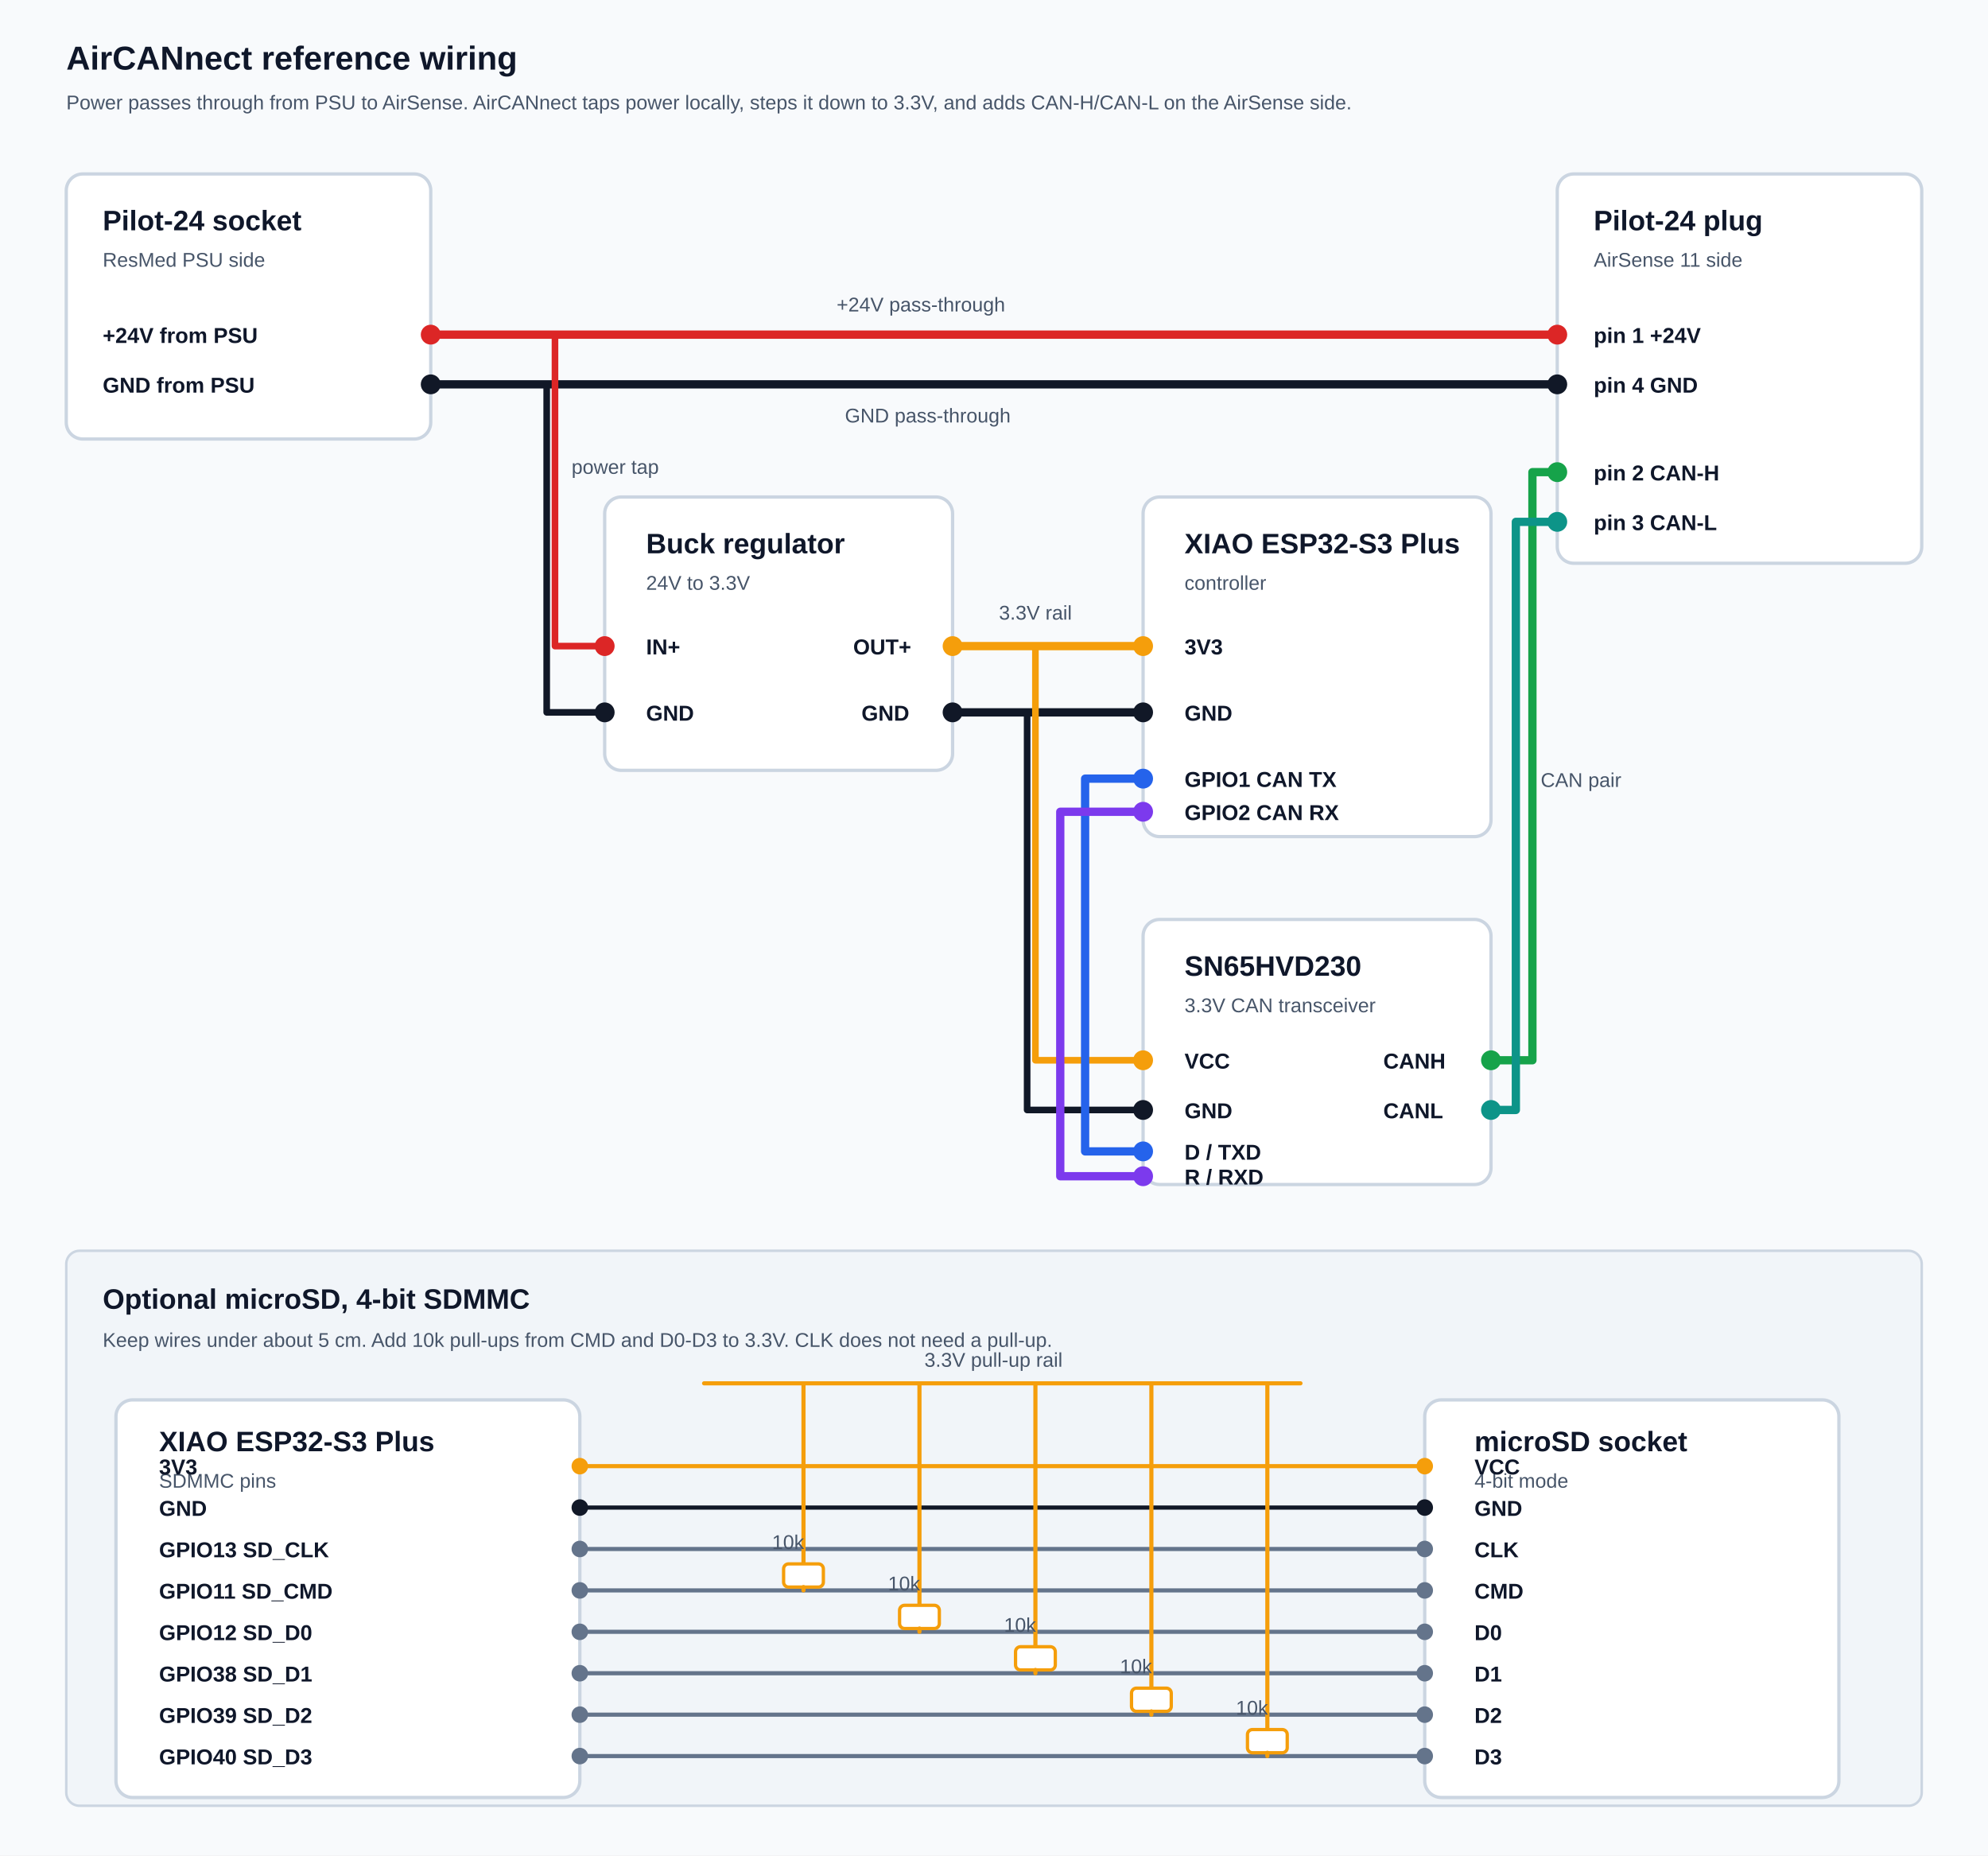
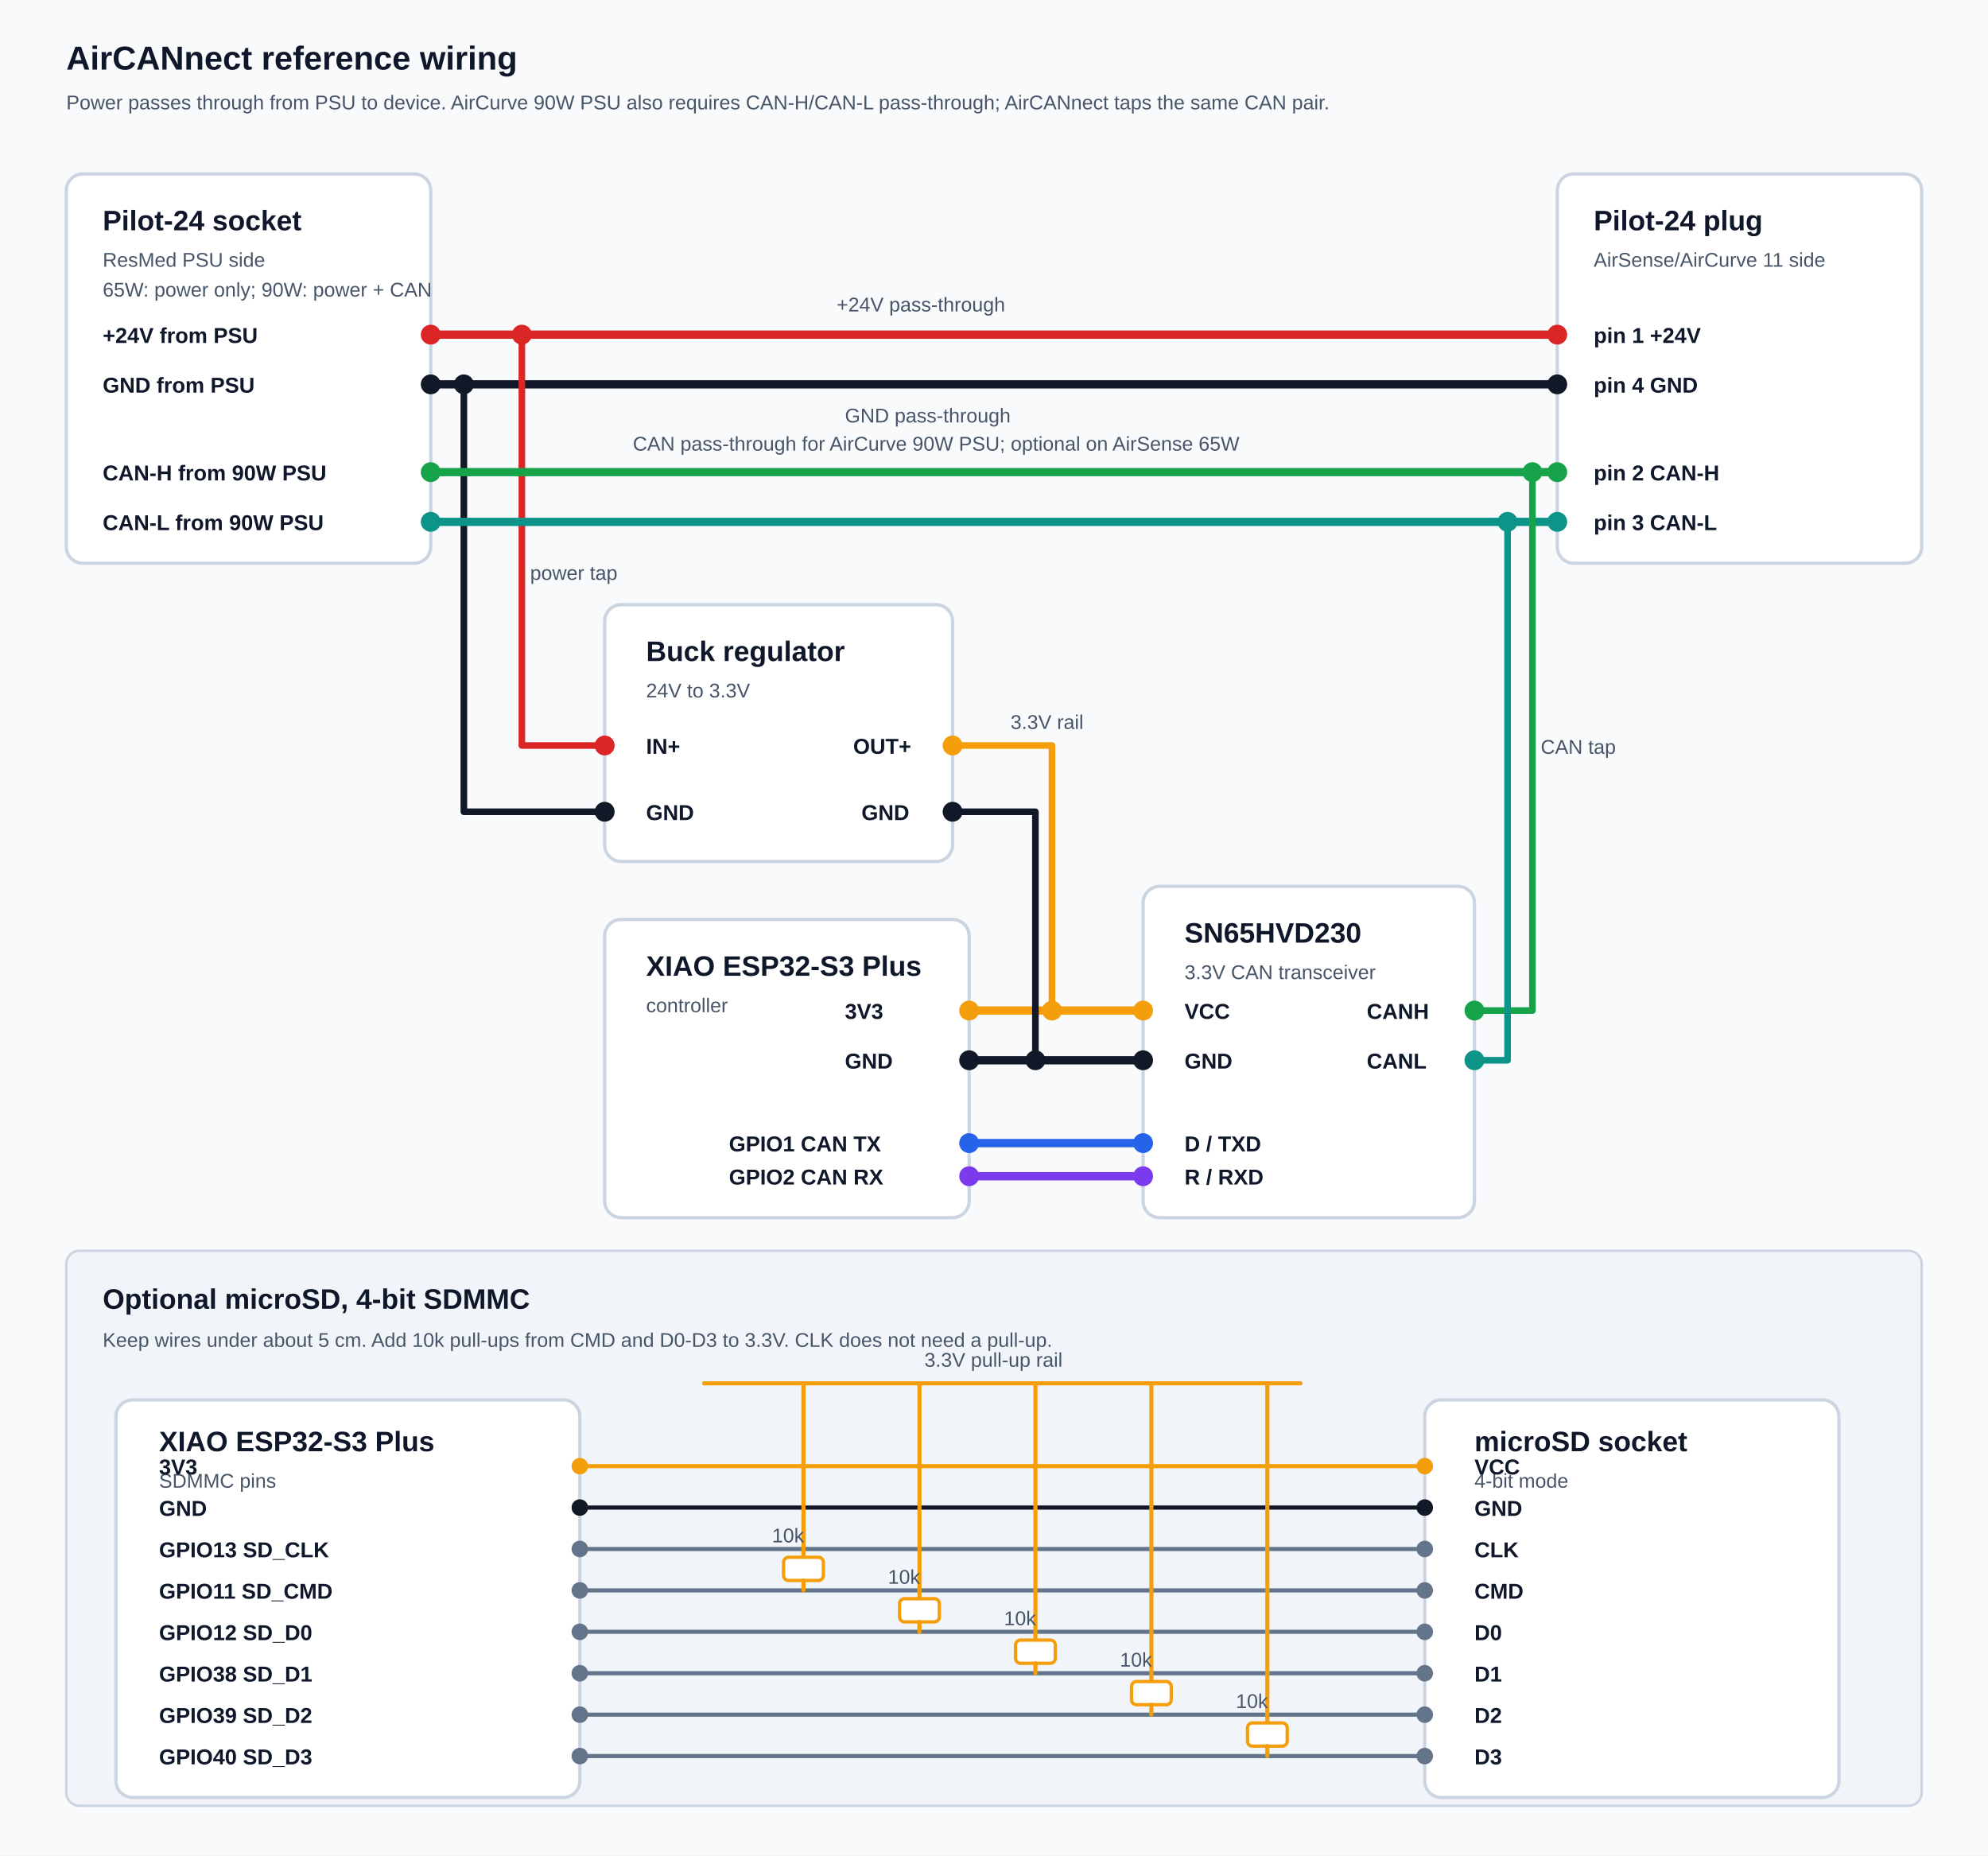
<svg xmlns="http://www.w3.org/2000/svg" width="1200" height="1120" viewBox="0 0 1200 1120" role="img" aria-labelledby="title desc">
  <defs>
    <style>
      .bg { fill: #f8fafc; }
      .box { fill: #ffffff; stroke: #cbd5e1; stroke-width: 2; rx: 10; }
      .soft { fill: #f1f5f9; stroke: #cbd5e1; stroke-width: 1.5; rx: 8; }
      .title { font: 700 20px Arial, Helvetica, sans-serif; fill: #0f172a; }
      .h { font: 700 17px Arial, Helvetica, sans-serif; fill: #0f172a; }
      .label { font: 14px Arial, Helvetica, sans-serif; fill: #0f172a; }
      .small { font: 12px Arial, Helvetica, sans-serif; fill: #475569; }
      .pin { font: 700 13px Arial, Helvetica, sans-serif; fill: #0f172a; }
      .wire { fill: none; stroke-width: 5; stroke-linecap: round; stroke-linejoin: round; }
      .tap { fill: none; stroke-width: 4; stroke-linecap: round; stroke-linejoin: round; }
      .thin { fill: none; stroke-width: 2.5; stroke-linecap: round; stroke-linejoin: round; }
      .p24 { stroke: #dc2626; }
      .gnd { stroke: #111827; }
      .v33 { stroke: #f59e0b; }
      .tx { stroke: #2563eb; }
      .rx { stroke: #7c3aed; }
      .canh { stroke: #16a34a; }
      .canl { stroke: #0d9488; }
      .sd { stroke: #64748b; }
      .dot24 { fill: #dc2626; }
      .dotgnd { fill: #111827; }
      .dot33 { fill: #f59e0b; }
      .dottx { fill: #2563eb; }
      .dotrx { fill: #7c3aed; }
      .dotcanh { fill: #16a34a; }
      .dotcanl { fill: #0d9488; }
      .dotsd { fill: #64748b; }
      .res { fill: #ffffff; stroke: #f59e0b; stroke-width: 2; rx: 3; }
    </style>
  </defs>
  <rect class="bg" width="1200" height="1120" />
  <text class="title" x="40" y="42">AirCANnect reference wiring</text>
-   <text class="small" x="40" y="66">Power passes through from PSU to AirSense. AirCANnect taps power locally, steps it down to 3.3V, and adds CAN-H/CAN-L on the AirSense side.</text>
-   <rect class="box" x="40" y="105" width="220" height="160" />
+   <text class="small" x="40" y="66">Power passes through from PSU to device. AirCurve 90W PSU also requires CAN-H/CAN-L pass-through; AirCANnect taps the same CAN pair.</text>
+   <rect class="box" x="40" y="105" width="220" height="235" />
  <text class="h" x="62" y="139">Pilot-24 socket</text>
  <text class="small" x="62" y="161">ResMed PSU side</text>
+   <text class="small" x="62" y="179">65W: power only; 90W: power + CAN</text>
  <text class="pin" x="62" y="207">+24V from PSU</text>
  <circle class="dot24" cx="260" cy="202" r="6" />
  <text class="pin" x="62" y="237">GND from PSU</text>
  <circle class="dotgnd" cx="260" cy="232" r="6" />
+   <text class="pin" x="62" y="290">CAN-H from 90W PSU</text>
+   <circle class="dotcanh" cx="260" cy="285" r="6" />
+   <text class="pin" x="62" y="320">CAN-L from 90W PSU</text>
+   <circle class="dotcanl" cx="260" cy="315" r="6" />
  <rect class="box" x="940" y="105" width="220" height="235" />
  <text class="h" x="962" y="139">Pilot-24 plug</text>
-   <text class="small" x="962" y="161">AirSense 11 side</text>
+   <text class="small" x="962" y="161">AirSense/AirCurve 11 side</text>
  <circle class="dot24" cx="940" cy="202" r="6" />
  <text class="pin" x="962" y="207">pin 1  +24V</text>
  <circle class="dotgnd" cx="940" cy="232" r="6" />
  <text class="pin" x="962" y="237">pin 4  GND</text>
  <circle class="dotcanh" cx="940" cy="285" r="6" />
  <text class="pin" x="962" y="290">pin 2  CAN-H</text>
  <circle class="dotcanl" cx="940" cy="315" r="6" />
  <text class="pin" x="962" y="320">pin 3  CAN-L</text>
-   <rect class="box" x="365" y="300" width="210" height="165" />
-   <text class="h" x="390" y="334">Buck regulator</text>
-   <text class="small" x="390" y="356">24V to 3.3V</text>
-   <circle class="dot24" cx="365" cy="390" r="6" />
-   <text class="pin" x="390" y="395">IN+</text>
-   <circle class="dotgnd" cx="365" cy="430" r="6" />
-   <text class="pin" x="390" y="435">GND</text>
-   <circle class="dot33" cx="575" cy="390" r="6" />
-   <text class="pin" x="515" y="395">OUT+</text>
-   <circle class="dotgnd" cx="575" cy="430" r="6" />
-   <text class="pin" x="520" y="435">GND</text>
-   <rect class="box" x="690" y="300" width="210" height="205" />
-   <text class="h" x="715" y="334">XIAO ESP32-S3 Plus</text>
-   <text class="small" x="715" y="356">controller</text>
-   <circle class="dot33" cx="690" cy="390" r="6" />
-   <text class="pin" x="715" y="395">3V3</text>
-   <circle class="dotgnd" cx="690" cy="430" r="6" />
-   <text class="pin" x="715" y="435">GND</text>
-   <circle class="dottx" cx="690" cy="470" r="6" />
-   <text class="pin" x="715" y="475">GPIO1  CAN TX</text>
-   <circle class="dotrx" cx="690" cy="490" r="6" />
-   <text class="pin" x="715" y="495">GPIO2  CAN RX</text>
-   <rect class="box" x="690" y="555" width="210" height="160" />
-   <text class="h" x="715" y="589">SN65HVD230</text>
-   <text class="small" x="715" y="611">3.3V CAN transceiver</text>
-   <circle class="dot33" cx="690" cy="640" r="6" />
-   <text class="pin" x="715" y="645">VCC</text>
-   <circle class="dotgnd" cx="690" cy="670" r="6" />
-   <text class="pin" x="715" y="675">GND</text>
-   <circle class="dottx" cx="690" cy="695" r="6" />
-   <text class="pin" x="715" y="700">D / TXD</text>
+   <rect class="box" x="365" y="365" width="210" height="155" />
+   <text class="h" x="390" y="399">Buck regulator</text>
+   <text class="small" x="390" y="421">24V to 3.3V</text>
+   <circle class="dot24" cx="365" cy="450" r="6" />
+   <text class="pin" x="390" y="455">IN+</text>
+   <circle class="dotgnd" cx="365" cy="490" r="6" />
+   <text class="pin" x="390" y="495">GND</text>
+   <circle class="dot33" cx="575" cy="450" r="6" />
+   <text class="pin" x="515" y="455">OUT+</text>
+   <circle class="dotgnd" cx="575" cy="490" r="6" />
+   <text class="pin" x="520" y="495">GND</text>
+   <rect class="box" x="365" y="555" width="220" height="180" />
+   <text class="h" x="390" y="589">XIAO ESP32-S3 Plus</text>
+   <text class="small" x="390" y="611">controller</text>
+   <circle class="dot33" cx="585" cy="610" r="6" />
+   <text class="pin" x="510" y="615">3V3</text>
+   <circle class="dotgnd" cx="585" cy="640" r="6" />
+   <text class="pin" x="510" y="645">GND</text>
+   <circle class="dottx" cx="585" cy="690" r="6" />
+   <text class="pin" x="440" y="695">GPIO1  CAN TX</text>
+   <circle class="dotrx" cx="585" cy="710" r="6" />
+   <text class="pin" x="440" y="715">GPIO2  CAN RX</text>
+   <rect class="box" x="690" y="535" width="200" height="200" />
+   <text class="h" x="715" y="569">SN65HVD230</text>
+   <text class="small" x="715" y="591">3.3V CAN transceiver</text>
+   <circle class="dot33" cx="690" cy="610" r="6" />
+   <text class="pin" x="715" y="615">VCC</text>
+   <circle class="dotgnd" cx="690" cy="640" r="6" />
+   <text class="pin" x="715" y="645">GND</text>
+   <circle class="dottx" cx="690" cy="690" r="6" />
+   <text class="pin" x="715" y="695">D / TXD</text>
  <circle class="dotrx" cx="690" cy="710" r="6" />
  <text class="pin" x="715" y="715">R / RXD</text>
-   <circle class="dotcanh" cx="900" cy="640" r="6" />
-   <text class="pin" x="835" y="645">CANH</text>
-   <circle class="dotcanl" cx="900" cy="670" r="6" />
-   <text class="pin" x="835" y="675">CANL</text>
+   <circle class="dotcanh" cx="890" cy="610" r="6" />
+   <text class="pin" x="825" y="615">CANH</text>
+   <circle class="dotcanl" cx="890" cy="640" r="6" />
+   <text class="pin" x="825" y="645">CANL</text>
  <path class="wire p24" d="M260 202 H940" />
  <path class="wire gnd" d="M260 232 H940" />
  <text class="small" x="505" y="188">+24V pass-through</text>
  <text class="small" x="510" y="255">GND pass-through</text>
-   <path class="tap p24" d="M335 202 V390 H365" />
-   <path class="tap gnd" d="M330 232 V430 H365" />
-   <text class="small" x="345" y="286">power tap</text>
-   <path class="wire v33" d="M575 390 H690" />
-   <path class="wire gnd" d="M575 430 H690" />
-   <path class="tap v33" d="M625 390 V640 H690" />
-   <path class="tap gnd" d="M620 430 V670 H690" />
-   <text class="small" x="603" y="374">3.3V rail</text>
-   <path class="wire tx" d="M690 470 H655 V695 H690" />
-   <path class="wire rx" d="M690 490 H640 V710 H690" />
-   <path class="wire canh" d="M900 640 H925 V285 H940" />
-   <path class="wire canl" d="M900 670 H915 V315 H940" />
-   <text class="small" x="930" y="475">CAN pair</text>
+   <path class="tap p24" d="M315 202 V450 H365" />
+   <path class="tap gnd" d="M280 232 V490 H365" />
+   <circle class="dot24" cx="315" cy="202" r="6" />
+   <circle class="dotgnd" cx="280" cy="232" r="6" />
+   <text class="small" x="320" y="350">power tap</text>
+   <path class="wire v33" d="M585 610 H690" />
+   <path class="wire gnd" d="M585 640 H690" />
+   <path class="tap v33" d="M575 450 H635 V610" />
+   <path class="tap gnd" d="M575 490 H625 V640" />
+   <circle class="dot33" cx="635" cy="610" r="6" />
+   <circle class="dotgnd" cx="625" cy="640" r="6" />
+   <text class="small" x="610" y="440">3.3V rail</text>
+   <path class="wire tx" d="M585 690 H690" />
+   <path class="wire rx" d="M585 710 H690" />
+   <path class="wire canh" d="M260 285 H940" />
+   <path class="wire canl" d="M260 315 H940" />
+   <path class="tap canh" d="M925 285 V610 H890" />
+   <path class="tap canl" d="M910 315 V640 H890" />
+   <circle class="dotcanh" cx="925" cy="285" r="6" />
+   <circle class="dotcanl" cx="910" cy="315" r="6" />
+   <text class="small" x="382" y="272">CAN pass-through for AirCurve 90W PSU; optional on AirSense 65W</text>
+   <text class="small" x="930" y="455">CAN tap</text>
  <rect class="soft" x="40" y="755" width="1120" height="335" />
  <text class="h" x="62" y="790">Optional microSD, 4-bit SDMMC</text>
  <text class="small" x="62" y="813">Keep wires under about 5 cm. Add 10k pull-ups from CMD and D0-D3 to 3.3V. CLK does not need a pull-up.</text>
  <rect class="box" x="70" y="845" width="280" height="240" />
  <text class="h" x="96" y="876">XIAO ESP32-S3 Plus</text>
  <text class="small" x="96" y="898">SDMMC pins</text>
  <rect class="box" x="860" y="845" width="250" height="240" />
  <text class="h" x="890" y="876">microSD socket</text>
  <text class="small" x="890" y="898">4-bit mode</text>
  <path class="thin v33" d="M425 835 H785" />
  <text class="small" x="558" y="825">3.3V pull-up rail</text>
  <circle class="dot33" cx="350" cy="885" r="5" />
  <text class="pin" x="96" y="890">3V3</text>
  <circle class="dot33" cx="860" cy="885" r="5" />
  <text class="pin" x="890" y="890">VCC</text>
  <path class="thin v33" d="M350 885 H860" />
  <circle class="dotgnd" cx="350" cy="910" r="5" />
  <text class="pin" x="96" y="915">GND</text>
  <circle class="dotgnd" cx="860" cy="910" r="5" />
  <text class="pin" x="890" y="915">GND</text>
  <path class="thin gnd" d="M350 910 H860" />
  <circle class="dotsd" cx="350" cy="935" r="5" />
  <text class="pin" x="96" y="940">GPIO13  SD_CLK</text>
  <circle class="dotsd" cx="860" cy="935" r="5" />
  <text class="pin" x="890" y="940">CLK</text>
  <path class="thin sd" d="M350 935 H860" />
  <circle class="dotsd" cx="350" cy="960" r="5" />
  <text class="pin" x="96" y="965">GPIO11  SD_CMD</text>
  <circle class="dotsd" cx="860" cy="960" r="5" />
  <text class="pin" x="890" y="965">CMD</text>
  <path class="thin sd" d="M350 960 H860" />
  <circle class="dotsd" cx="350" cy="985" r="5" />
  <text class="pin" x="96" y="990">GPIO12  SD_D0</text>
  <circle class="dotsd" cx="860" cy="985" r="5" />
  <text class="pin" x="890" y="990">D0</text>
  <path class="thin sd" d="M350 985 H860" />
  <circle class="dotsd" cx="350" cy="1010" r="5" />
  <text class="pin" x="96" y="1015">GPIO38  SD_D1</text>
  <circle class="dotsd" cx="860" cy="1010" r="5" />
  <text class="pin" x="890" y="1015">D1</text>
  <path class="thin sd" d="M350 1010 H860" />
  <circle class="dotsd" cx="350" cy="1035" r="5" />
  <text class="pin" x="96" y="1040">GPIO39  SD_D2</text>
  <circle class="dotsd" cx="860" cy="1035" r="5" />
  <text class="pin" x="890" y="1040">D2</text>
  <path class="thin sd" d="M350 1035 H860" />
  <circle class="dotsd" cx="350" cy="1060" r="5" />
  <text class="pin" x="96" y="1065">GPIO40  SD_D3</text>
  <circle class="dotsd" cx="860" cy="1060" r="5" />
  <text class="pin" x="890" y="1065">D3</text>
  <path class="thin sd" d="M350 1060 H860" />
  <g aria-label="10k pull-ups">
-     <path class="thin v33" d="M485 835 V944" />
-     <rect class="res" x="473" y="944" width="24" height="14" />
-     <path class="thin v33" d="M485 958 V960" />
-     <text class="small" x="466" y="935">10k</text>
-     <path class="thin v33" d="M555 835 V969" />
-     <rect class="res" x="543" y="969" width="24" height="14" />
-     <path class="thin v33" d="M555 983 V985" />
-     <text class="small" x="536" y="960">10k</text>
-     <path class="thin v33" d="M625 835 V994" />
-     <rect class="res" x="613" y="994" width="24" height="14" />
-     <path class="thin v33" d="M625 1008 V1010" />
-     <text class="small" x="606" y="985">10k</text>
-     <path class="thin v33" d="M695 835 V1019" />
-     <rect class="res" x="683" y="1019" width="24" height="14" />
-     <path class="thin v33" d="M695 1033 V1035" />
-     <text class="small" x="676" y="1010">10k</text>
-     <path class="thin v33" d="M765 835 V1044" />
-     <rect class="res" x="753" y="1044" width="24" height="14" />
-     <path class="thin v33" d="M765 1058 V1060" />
-     <text class="small" x="746" y="1035">10k</text>
+     <path class="thin v33" d="M485 835 V940" />
+     <rect class="res" x="473" y="940" width="24" height="14" />
+     <path class="thin v33" d="M485 954 V960" />
+     <text class="small" x="466" y="931">10k</text>
+     <path class="thin v33" d="M555 835 V965" />
+     <rect class="res" x="543" y="965" width="24" height="14" />
+     <path class="thin v33" d="M555 979 V985" />
+     <text class="small" x="536" y="956">10k</text>
+     <path class="thin v33" d="M625 835 V990" />
+     <rect class="res" x="613" y="990" width="24" height="14" />
+     <path class="thin v33" d="M625 1004 V1010" />
+     <text class="small" x="606" y="981">10k</text>
+     <path class="thin v33" d="M695 835 V1015" />
+     <rect class="res" x="683" y="1015" width="24" height="14" />
+     <path class="thin v33" d="M695 1029 V1035" />
+     <text class="small" x="676" y="1006">10k</text>
+     <path class="thin v33" d="M765 835 V1040" />
+     <rect class="res" x="753" y="1040" width="24" height="14" />
+     <path class="thin v33" d="M765 1054 V1060" />
+     <text class="small" x="746" y="1031">10k</text>
  </g>
</svg>
